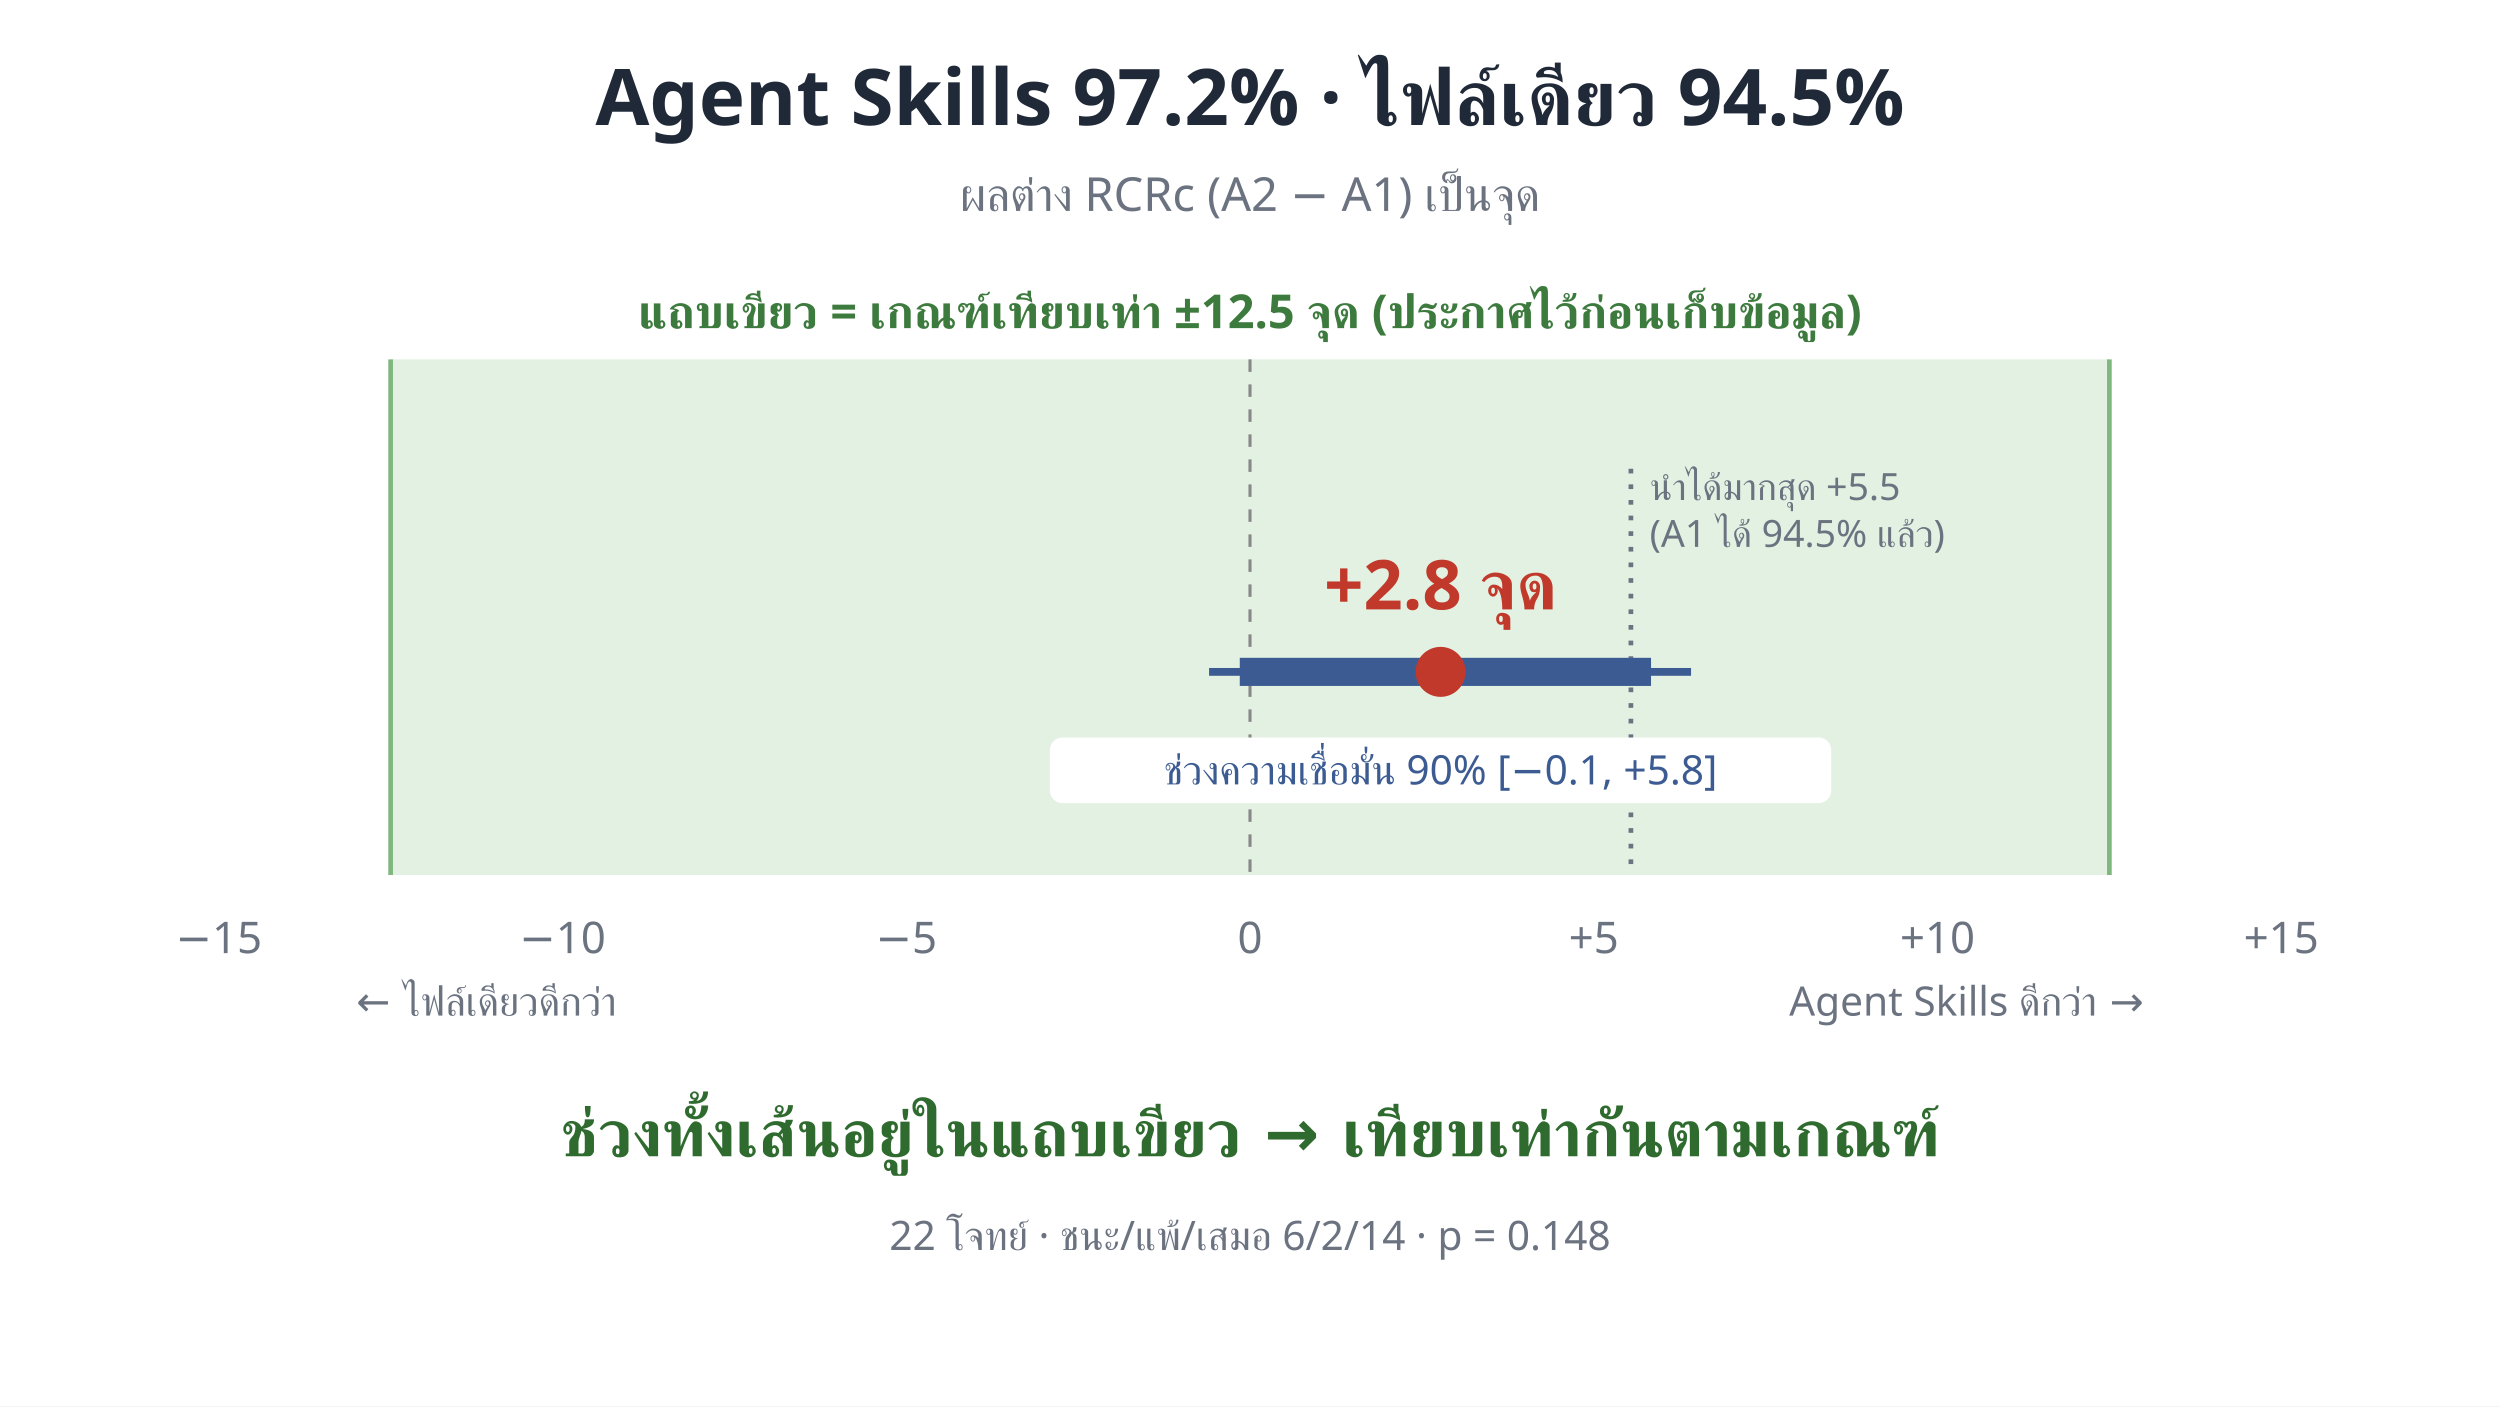
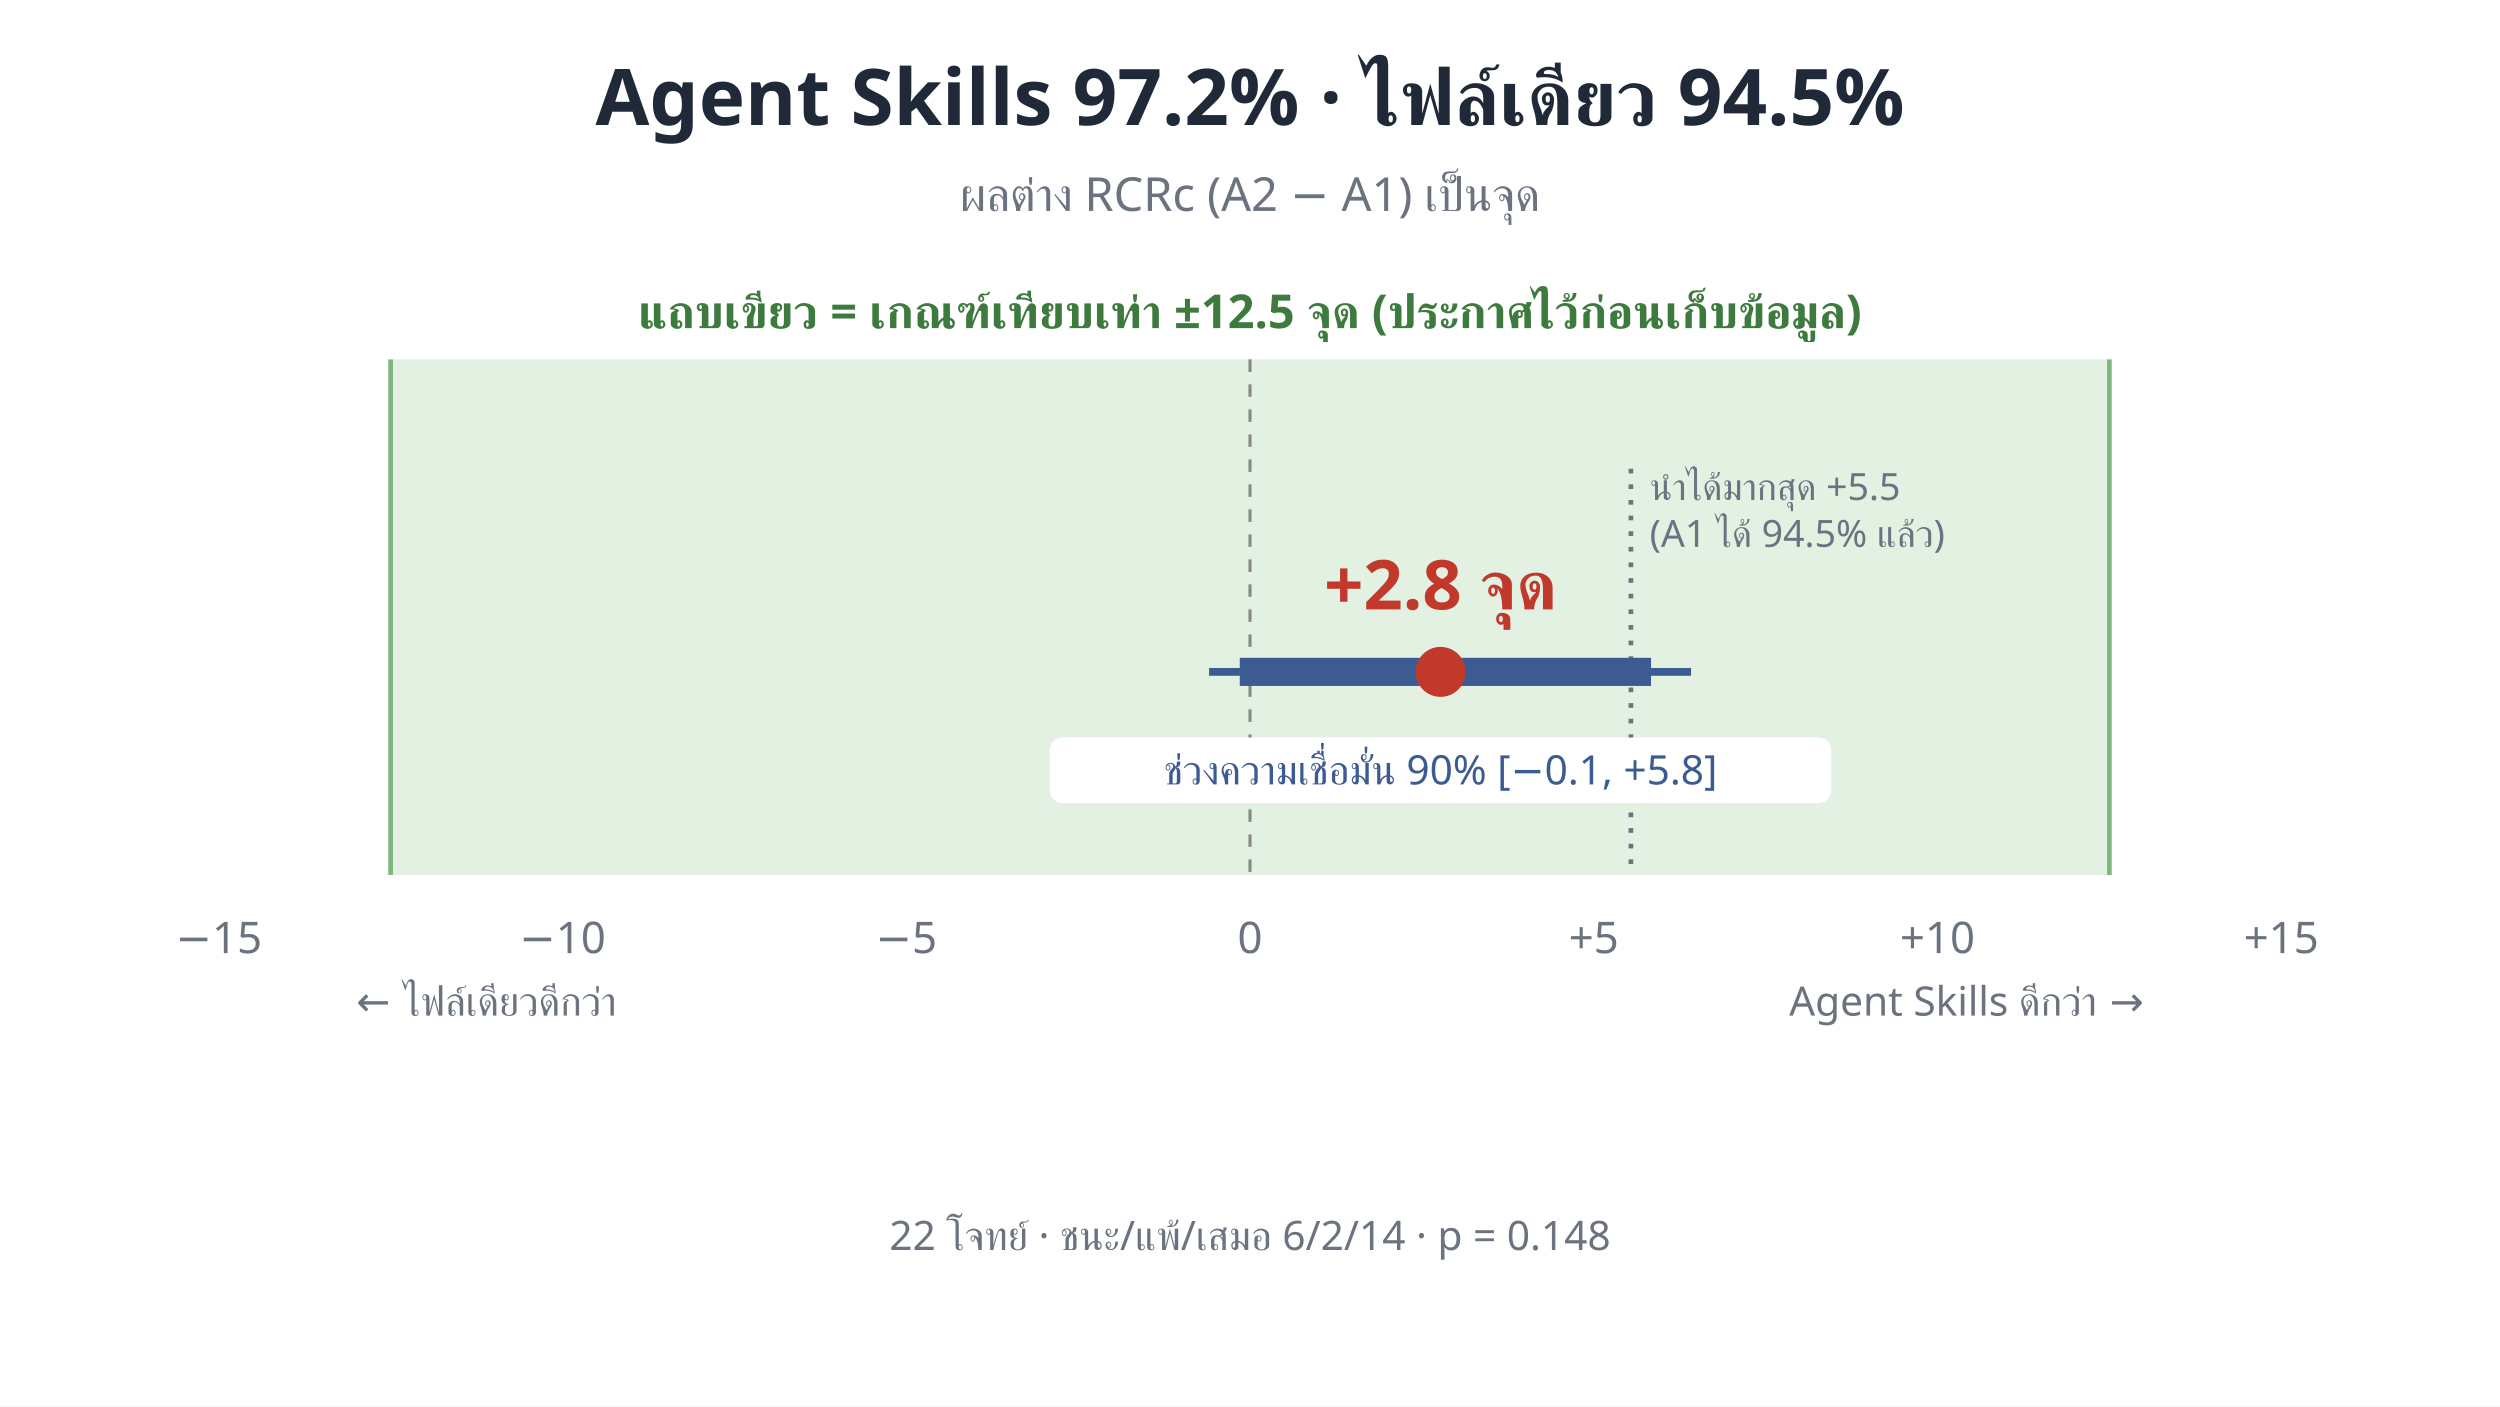
<svg xmlns="http://www.w3.org/2000/svg" width="1600" height="900" viewBox="0 0 1600 900">
  <rect width="100%" height="100%" fill="#fff" />
  <rect x="250" y="230" width="1100" height="330" fill="#e3f1e3" />
  <line x1="250" y1="230" x2="250" y2="560" stroke="#7fb77f" stroke-width="3" />
  <line x1="1350" y1="230" x2="1350" y2="560" stroke="#7fb77f" stroke-width="3" />
  <text x="800" y="210" font-family="DB ChuanPim PSU, TH Sarabun New, Tahoma, sans-serif" font-size="30" fill="#3d7a3d" text-anchor="middle" font-weight="700">แถบเขียว = เกณฑ์เทียบเท่า ±12.5 จุด (ประกาศไว้ก่อนเก็บข้อมูล)</text>
  <line x1="800" y1="230" x2="800" y2="560" stroke="#888" stroke-width="2" stroke-dasharray="8 8" />
  <line x1="1043.783" y1="300" x2="1043.783" y2="560" stroke="#6b7280" stroke-width="3" stroke-dasharray="3 7" />
  <text x="1055.783" y="320" font-family="DB ChuanPim PSU, TH Sarabun New, Tahoma, sans-serif" font-size="24" fill="#6b7280" text-anchor="start" font-weight="400">นำได้มากสุด +5.5</text>
  <text x="1055.783" y="350" font-family="DB ChuanPim PSU, TH Sarabun New, Tahoma, sans-serif" font-size="24" fill="#6b7280" text-anchor="start" font-weight="400">(A1 ได้ 94.5% แล้ว)</text>
  <line x1="773.81" y1="430" x2="1082.275" y2="430" stroke="#3b5b92" stroke-width="5" />
  <line x1="793.452" y1="430" x2="1056.667" y2="430" stroke="#3b5b92" stroke-width="18" stroke-linecap="butt" />
  <circle cx="921.958" cy="430" r="16" fill="#c0392b" />
  <text x="921.958" y="390" font-family="DB ChuanPim PSU, TH Sarabun New, Tahoma, sans-serif" font-size="44" fill="#c0392b" text-anchor="middle" font-weight="700">+2.8 จุด</text>
  <rect x="671.958" y="472" width="500" height="42" rx="8" fill="#fff" />
  <text x="921.958" y="502" font-family="DB ChuanPim PSU, TH Sarabun New, Tahoma, sans-serif" font-size="26" fill="#3b5b92" text-anchor="middle" font-weight="400">ช่วงความเชื่อมั่น 90% [−0.1, +5.8]</text>
  <text x="140" y="610" font-family="DB ChuanPim PSU, TH Sarabun New, Tahoma, sans-serif" font-size="28" fill="#6b7280" text-anchor="middle" font-weight="400">−15</text>
  <text x="360" y="610" font-family="DB ChuanPim PSU, TH Sarabun New, Tahoma, sans-serif" font-size="28" fill="#6b7280" text-anchor="middle" font-weight="400">−10</text>
  <text x="580" y="610" font-family="DB ChuanPim PSU, TH Sarabun New, Tahoma, sans-serif" font-size="28" fill="#6b7280" text-anchor="middle" font-weight="400">−5</text>
  <text x="800" y="610" font-family="DB ChuanPim PSU, TH Sarabun New, Tahoma, sans-serif" font-size="28" fill="#6b7280" text-anchor="middle" font-weight="400">0</text>
  <text x="1020" y="610" font-family="DB ChuanPim PSU, TH Sarabun New, Tahoma, sans-serif" font-size="28" fill="#6b7280" text-anchor="middle" font-weight="400">+5</text>
  <text x="1240" y="610" font-family="DB ChuanPim PSU, TH Sarabun New, Tahoma, sans-serif" font-size="28" fill="#6b7280" text-anchor="middle" font-weight="400">+10</text>
  <text x="1460" y="610" font-family="DB ChuanPim PSU, TH Sarabun New, Tahoma, sans-serif" font-size="28" fill="#6b7280" text-anchor="middle" font-weight="400">+15</text>
  <text x="228" y="650" font-family="DB ChuanPim PSU, TH Sarabun New, Tahoma, sans-serif" font-size="26" fill="#6b7280" text-anchor="start" font-weight="400">← ไฟล์เดียวดีกว่า</text>
  <text x="1372" y="650" font-family="DB ChuanPim PSU, TH Sarabun New, Tahoma, sans-serif" font-size="26" fill="#6b7280" text-anchor="end" font-weight="400">Agent Skills ดีกว่า →</text>
  <text x="800" y="80" font-family="DB ChuanPim PSU, TH Sarabun New, Tahoma, sans-serif" font-size="50" fill="#1f2937" text-anchor="middle" font-weight="700">Agent Skills 97.2%  ·  ไฟล์เดียว 94.5%</text>
  <text x="800" y="135" font-family="DB ChuanPim PSU, TH Sarabun New, Tahoma, sans-serif" font-size="30" fill="#6b7280" text-anchor="middle" font-weight="400">ผลต่าง RCRc (A2 − A1) เป็นจุด</text>
-   <text x="800" y="740" font-family="DB ChuanPim PSU, TH Sarabun New, Tahoma, sans-serif" font-size="42" fill="#2f6b2f" text-anchor="middle" font-weight="700">ช่วงทั้งเส้นอยู่ในแถบเขียว  →  เทียบเท่ากันตามเกณฑ์</text>
  <text x="800" y="800" font-family="DB ChuanPim PSU, TH Sarabun New, Tahoma, sans-serif" font-size="26" fill="#6b7280" text-anchor="middle" font-weight="400">22 โจทย์ · ชนะ/แพ้/เสมอ 6/2/14 · p = 0.148</text>
</svg>
